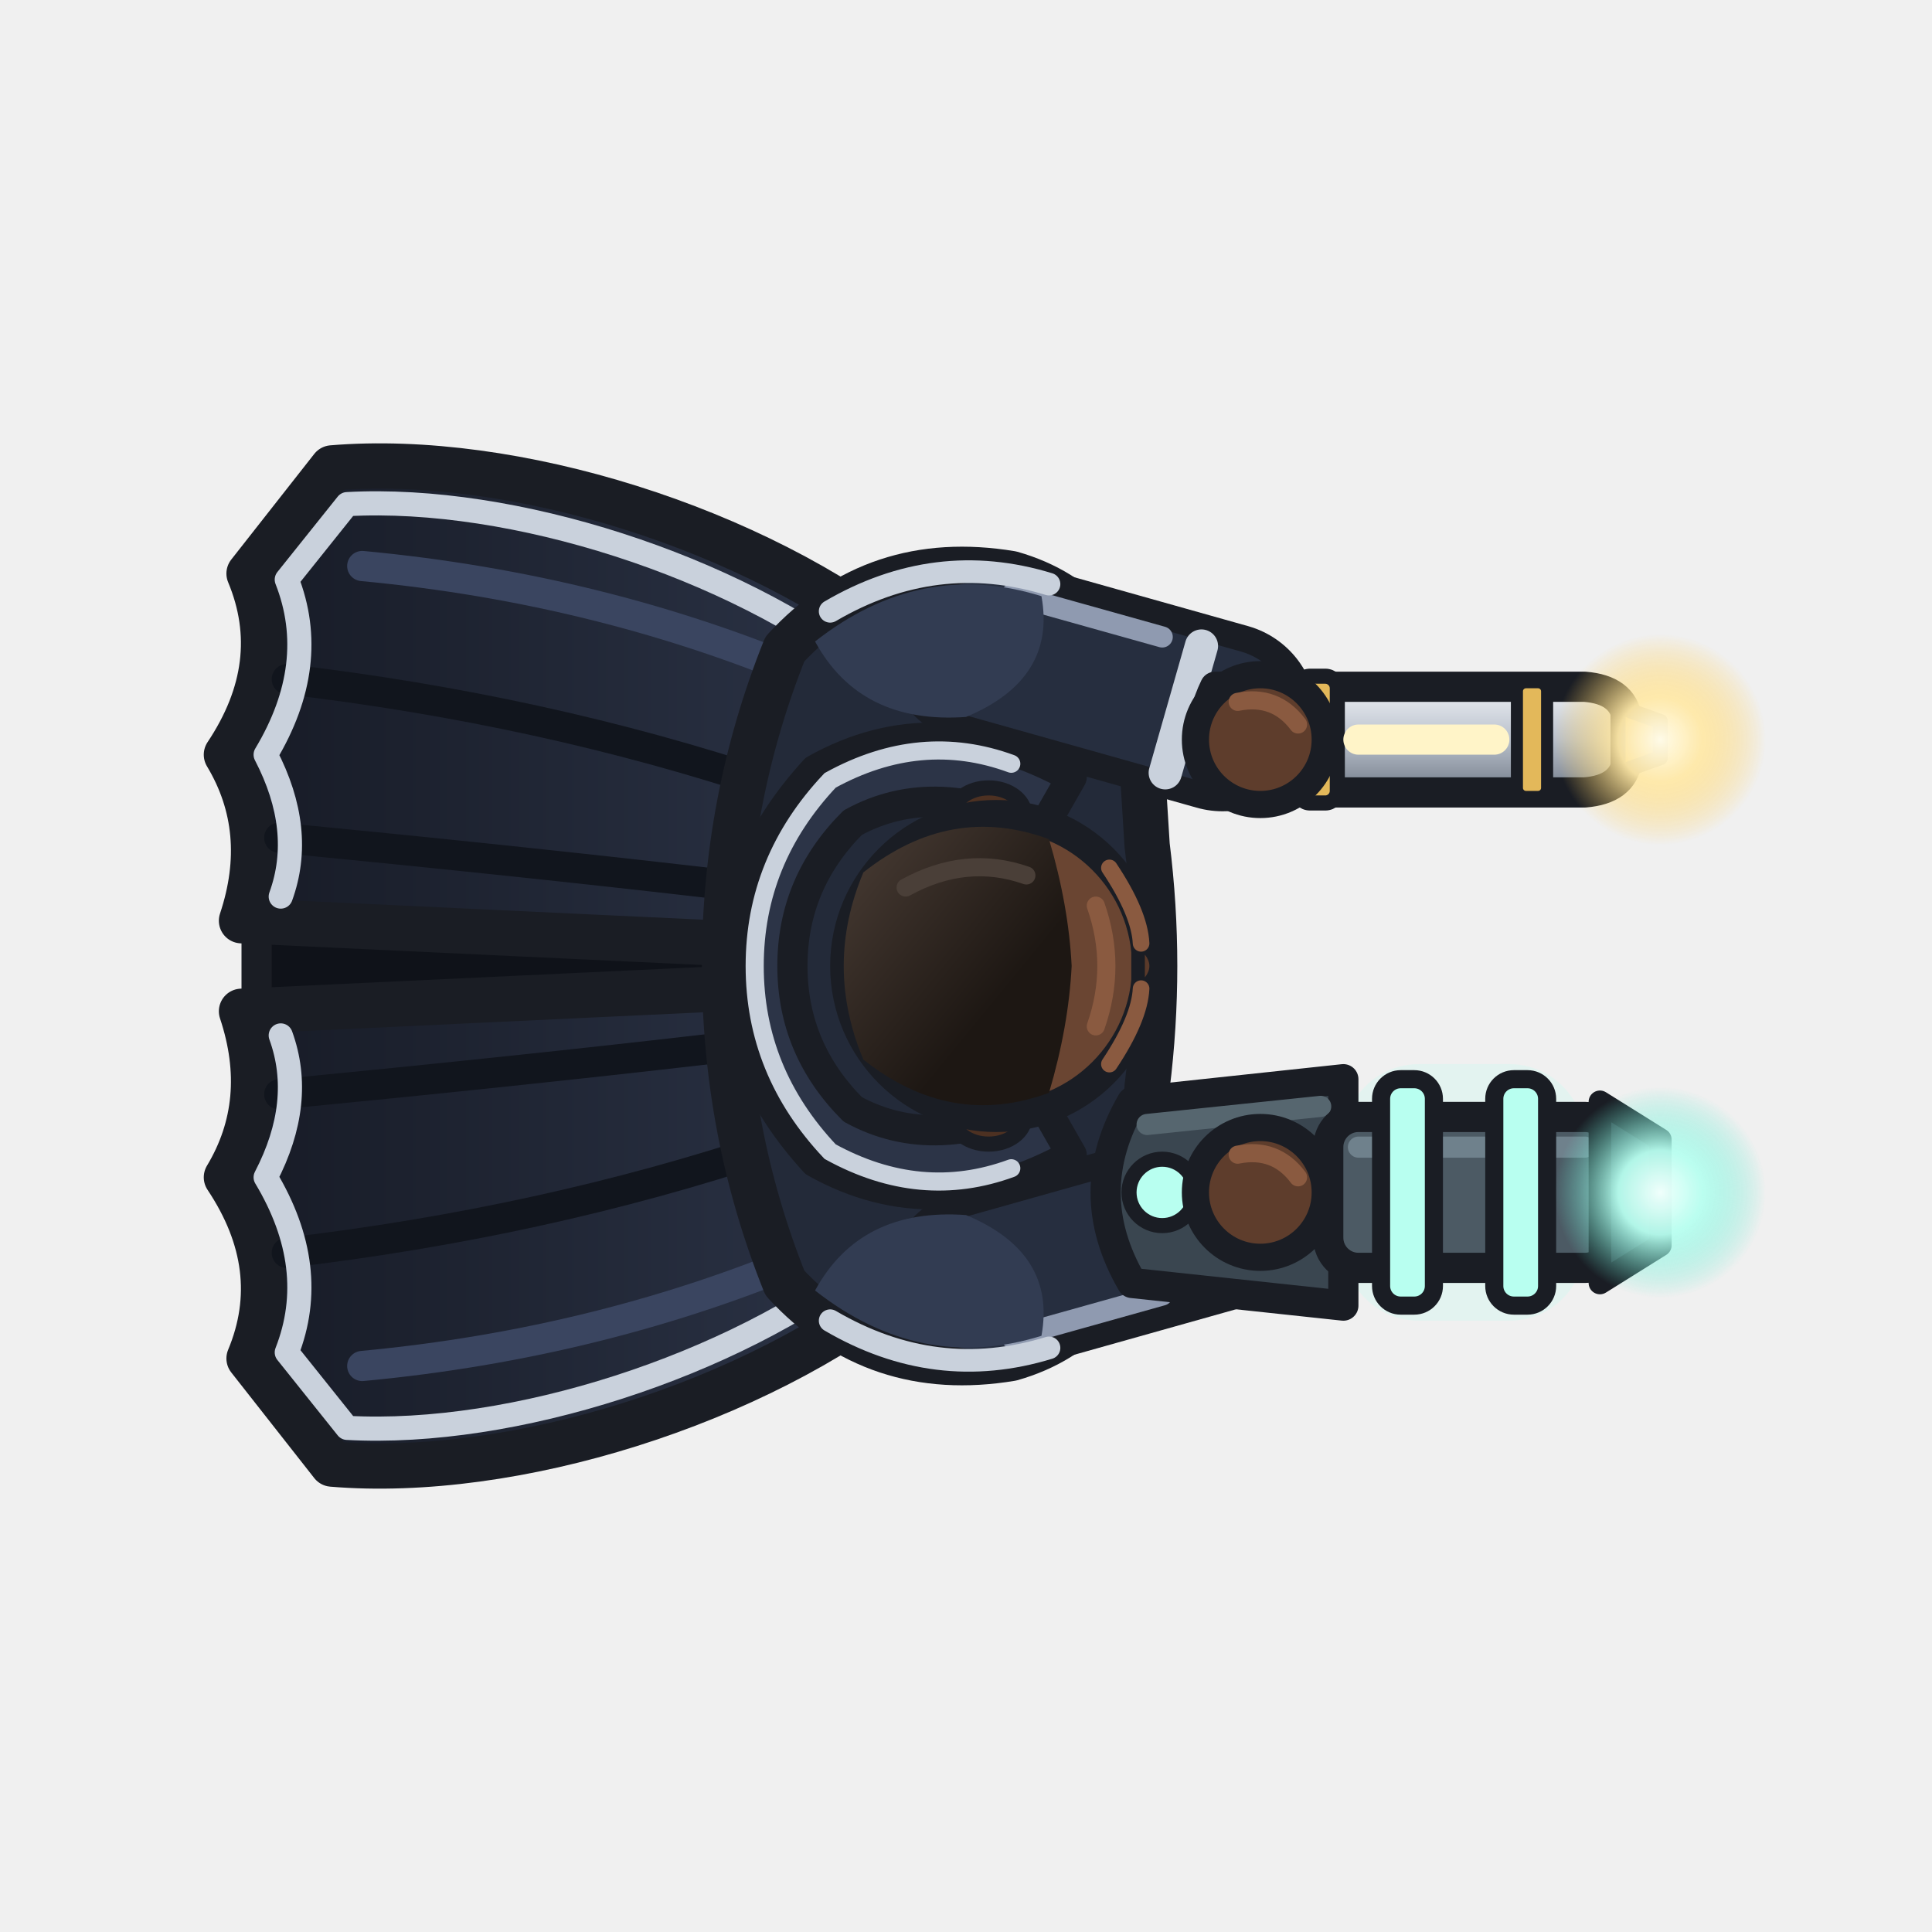
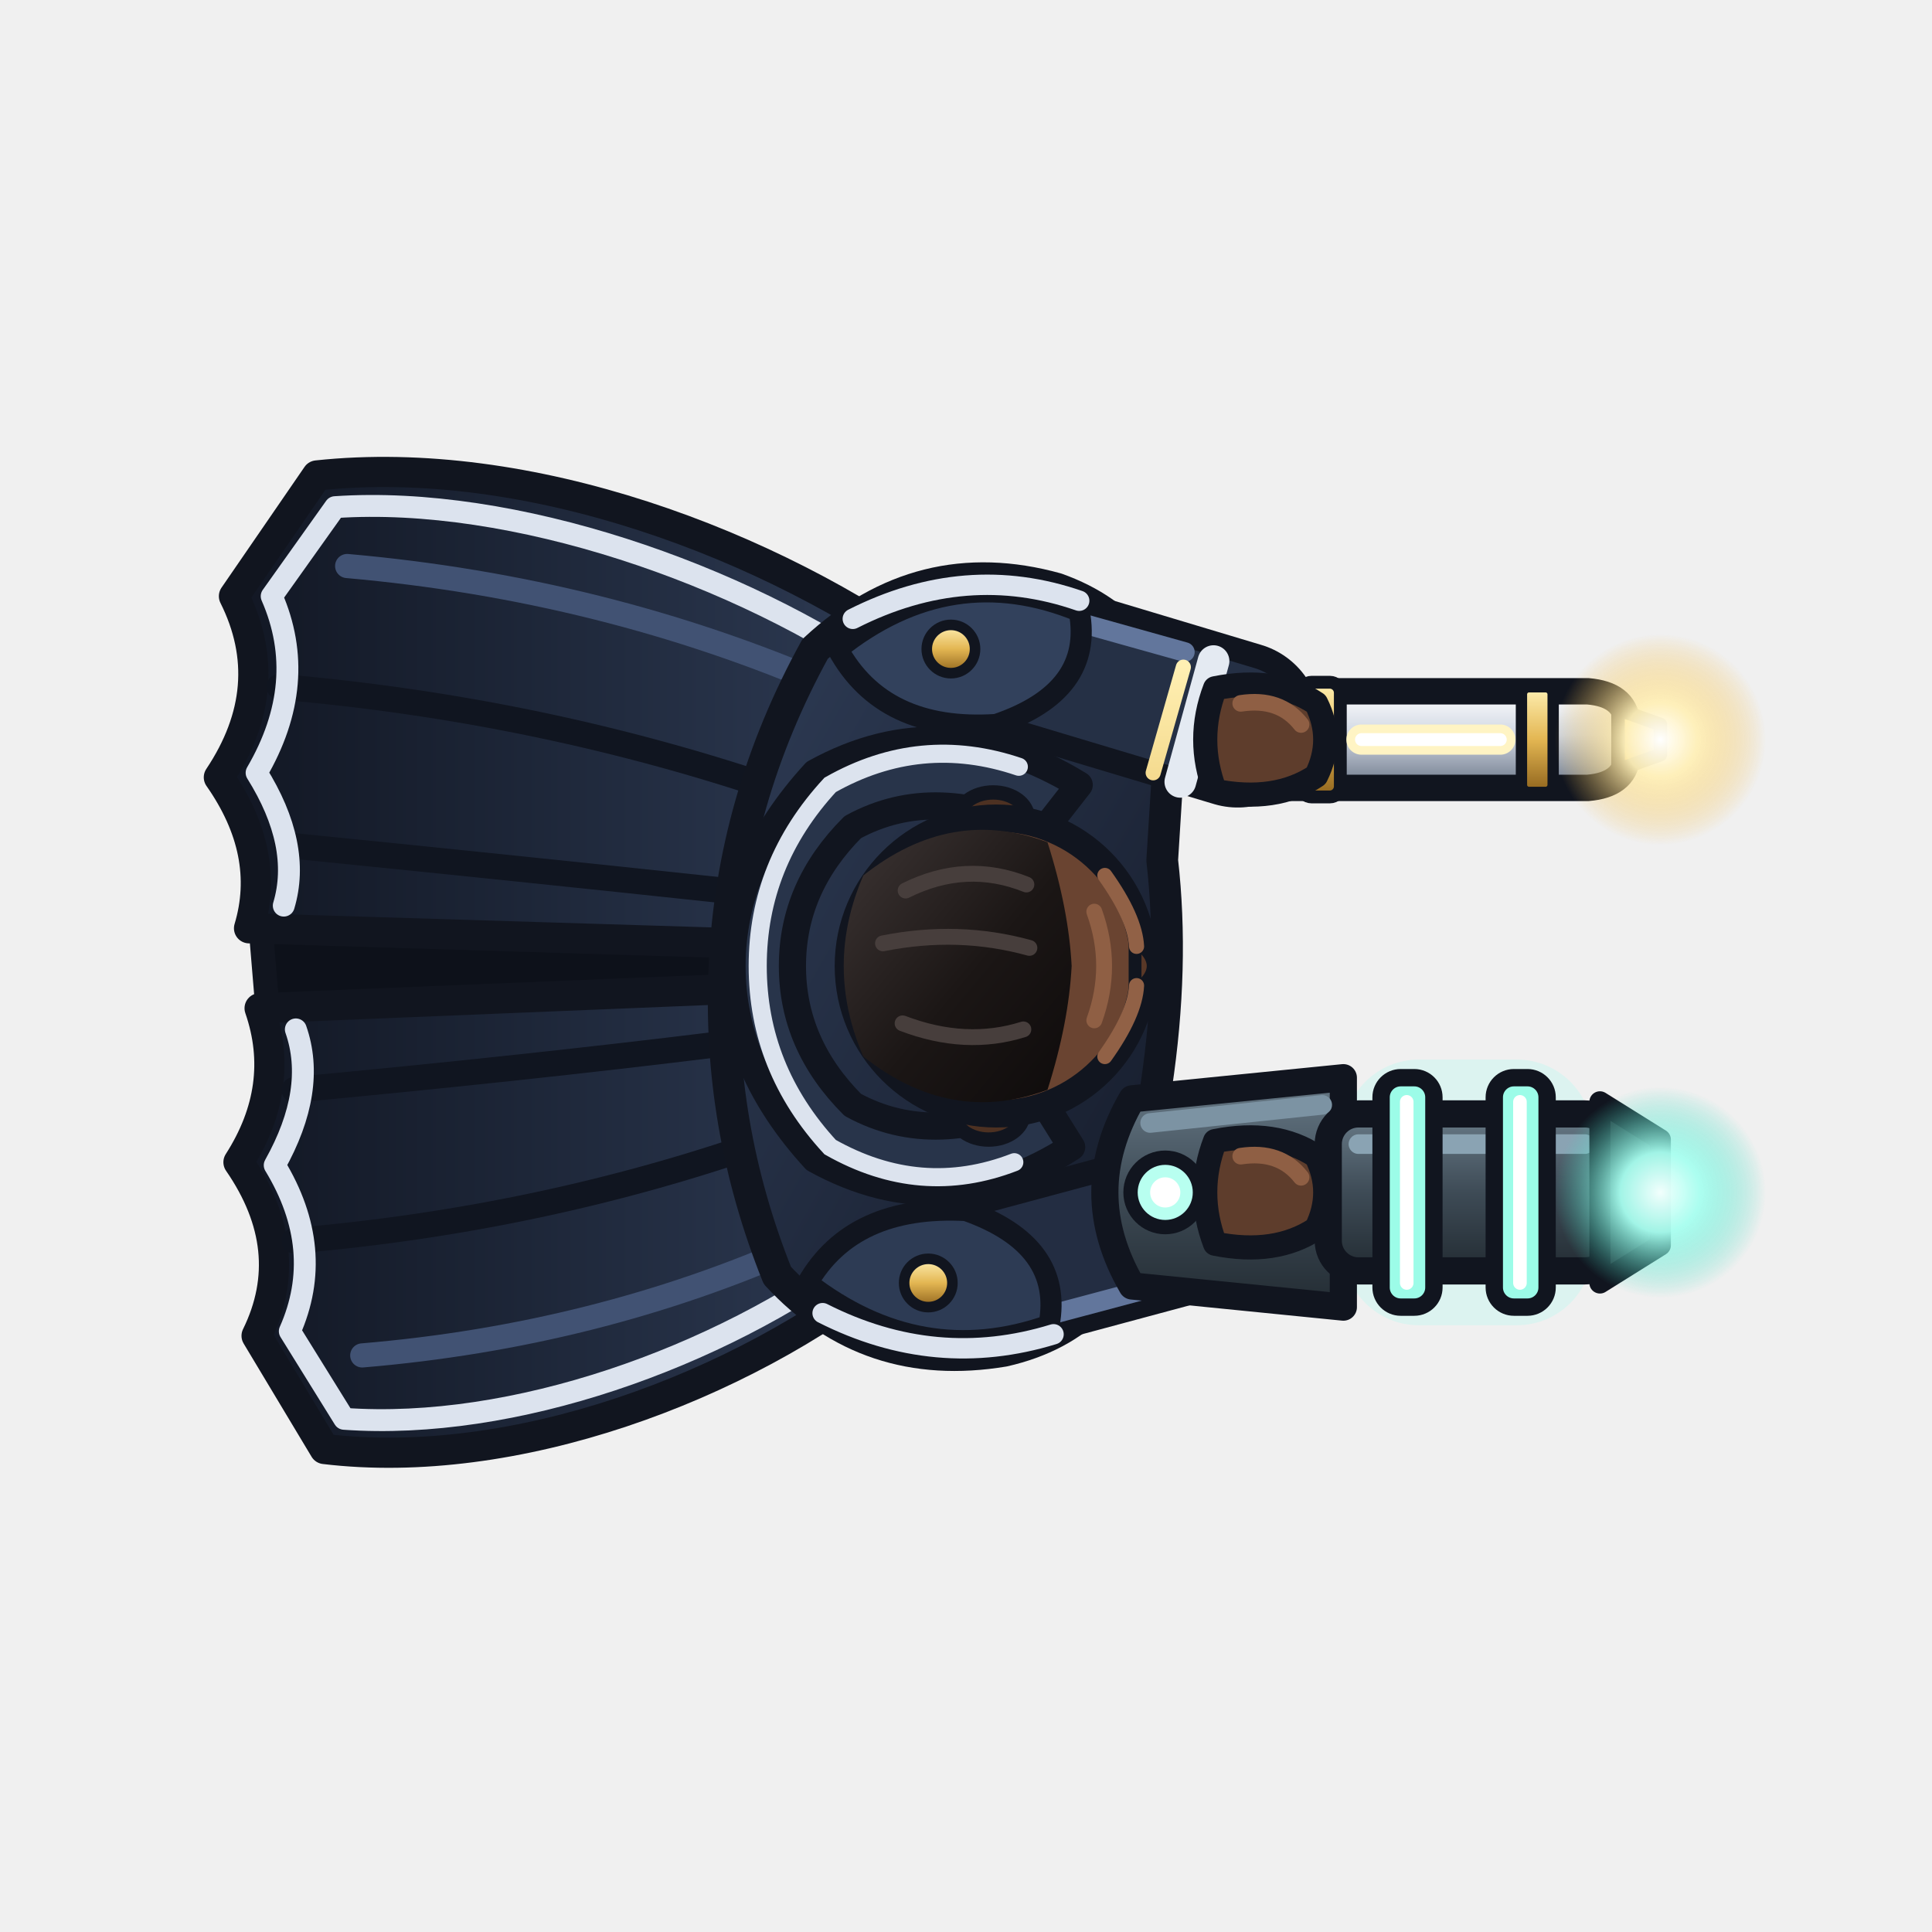
<svg xmlns="http://www.w3.org/2000/svg" width="128" height="128" viewBox="0 0 128 128">
  <defs>
    <radialGradient id="muzzle">
-       <stop offset="0" stop-color="#fffbe8" />
-       <stop offset="0.4" stop-color="#ffe9a8" stop-opacity="0.95" />
-       <stop offset="1" stop-color="#ffcf5a" stop-opacity="0" />
+       <stop offset="0" stop-color="#ffffff" />
+       <stop offset="0.35" stop-color="#fff0b8" stop-opacity="0.95" />
+       <stop offset="1" stop-color="#f2ba48" stop-opacity="0" />
    </radialGradient>
    <radialGradient id="senna_muzzle">
-       <stop offset="0" stop-color="#f0fffc" />
-       <stop offset="0.4" stop-color="#b8fff0" stop-opacity="0.95" />
-       <stop offset="1" stop-color="#5fe8cf" stop-opacity="0" />
+       <stop offset="0" stop-color="#f2fffd" />
+       <stop offset="0.38" stop-color="#a8fff0" stop-opacity="0.95" />
+       <stop offset="1" stop-color="#3cd8be" stop-opacity="0" />
    </radialGradient>
-     <linearGradient id="tail" gradientUnits="userSpaceOnUse" x1="-6" y1="0" x2="-48" y2="0">
-       <stop offset="0" stop-color="#2b3346" />
-       <stop offset="1" stop-color="#171b26" />
+     <linearGradient id="coatTail" gradientUnits="userSpaceOnUse" x1="-4" y1="0" x2="-50" y2="0">
+       <stop offset="0" stop-color="#2e3b54" />
+       <stop offset="0.55" stop-color="#1d2638" />
+       <stop offset="1" stop-color="#111622" />
+     </linearGradient>
+     <linearGradient id="torso" x1="0" y1="0" x2="1" y2="1">
+       <stop offset="0" stop-color="#2f3d57" />
+       <stop offset="0.6" stop-color="#1f283b" />
+       <stop offset="1" stop-color="#141a28" />
    </linearGradient>
    <linearGradient id="silver" x1="0" y1="0" x2="0" y2="1">
-       <stop offset="0" stop-color="#eef1f5" />
-       <stop offset="0.5" stop-color="#b9c0cb" />
-       <stop offset="1" stop-color="#737c8a" />
+       <stop offset="0" stop-color="#ffffff" />
+       <stop offset="0.45" stop-color="#cfd6e2" />
+       <stop offset="1" stop-color="#6c7788" />
+     </linearGradient>
+     <linearGradient id="gold" x1="0" y1="0" x2="0" y2="1">
+       <stop offset="0" stop-color="#fff0b3" />
+       <stop offset="0.5" stop-color="#e3b652" />
+       <stop offset="1" stop-color="#8f631c" />
+     </linearGradient>
+     <linearGradient id="gunmetal" x1="0" y1="0" x2="0" y2="1">
+       <stop offset="0" stop-color="#687a87" />
+       <stop offset="0.5" stop-color="#3e4b56" />
+       <stop offset="1" stop-color="#232c33" />
    </linearGradient>
    <linearGradient id="hair" x1="0" y1="0" x2="1" y2="1">
-       <stop offset="0" stop-color="#4a3d35" />
-       <stop offset="0.65" stop-color="#1d1713" />
+       <stop offset="0" stop-color="#3d3534" />
+       <stop offset="0.55" stop-color="#1b1615" />
+       <stop offset="1" stop-color="#0e0b0b" />
    </linearGradient>
  </defs>
  <g transform="translate(64 64)">
-     <path d="M -15 -2.5 L -47 -6 L -47 6 L -15 2.5 Z" fill="#0f1219" stroke="#1a1d24" stroke-width="2" stroke-linejoin="round" />
-     <path d="M -4 -21 C -14 -29 -30 -34 -42 -33 L -47.5 -26 Q -45 -20 -49 -14 Q -46 -9 -48 -3 L -16 -1.5 Q -10 -10 -4 -21 Z" fill="url(#tail)" stroke="#1a1d24" stroke-width="3" stroke-linejoin="round" />
-     <path d="M -4 21 C -14 29 -30 34 -42 33 L -47.5 26 Q -45 20 -49 14 Q -46 9 -48 3 L -16 1.5 Q -10 10 -4 21 Z" fill="url(#tail)" stroke="#1a1d24" stroke-width="3" stroke-linejoin="round" />
-     <path d="M -13 -12 Q -28 -17 -45 -19 M -17 -5.5 Q -30 -7 -45.5 -8.5" fill="none" stroke="#11151d" stroke-width="2" stroke-linecap="round" />
-     <path d="M -13 12 Q -28 17 -45 19 M -17 5.5 Q -30 7 -45.5 8.5" fill="none" stroke="#11151d" stroke-width="2" stroke-linecap="round" />
-     <path d="M -10 -19 Q -24 -25 -40 -26.5 M -10 19 Q -24 25 -40 26.5" fill="none" stroke="#3a4560" stroke-width="2" stroke-linecap="round" />
-     <path d="M -6.5 -19.5 C -15.5 -26.5 -30 -31.2 -41 -30.6 L -45 -25.6 Q -42.8 -20 -46.4 -14 Q -43.8 -9 -45.4 -4.6" fill="none" stroke="#c9d1dc" stroke-width="1.6" stroke-linecap="round" stroke-linejoin="round" />
-     <path d="M -6.5 19.5 C -15.5 26.5 -30 31.2 -41 30.6 L -45 25.6 Q -42.8 20 -46.4 14 Q -43.8 9 -45.4 4.6" fill="none" stroke="#c9d1dc" stroke-width="1.6" stroke-linecap="round" stroke-linejoin="round" />
-     <path d="M -12 -21 Q -6 -27.5 3 -26 Q 10 -24 11.5 -16 L 12 -8 Q 13 0 12 8 L 11.5 16 Q 10 24 3 26 Q -6 27.5 -12 21 Q -16 11 -16 0 Q -16 -11 -12 -21 Z" fill="#232a39" stroke="#1a1d24" stroke-width="3" stroke-linejoin="round" />
-     <path d="M -14.5 -6 Q -15.5 0 -14.5 6" fill="none" stroke="#c9d1dc" stroke-width="1.4" stroke-linecap="round" />
-     <path d="M 1 -21 L 17 -16.5" stroke="#1a1d24" stroke-width="12.5" stroke-linecap="round" />
-     <path d="M 1 -21 L 17 -16.5" stroke="#262e3f" stroke-width="9" stroke-linecap="round" />
-     <path d="M 1 21 L 17 16.5" stroke="#1a1d24" stroke-width="12.5" stroke-linecap="round" />
-     <path d="M 1 21 L 17 16.5" stroke="#262e3f" stroke-width="9" stroke-linecap="round" />
-     <path d="M 3 -24.6 L 13 -21.8 M 3 24.6 L 13 21.8" stroke="#8f9ab0" stroke-width="1.4" stroke-linecap="round" />
-     <path d="M 15.6 -21.2 L 13.2 -12.8 M 15.6 21.2 L 13.2 12.8" stroke="#c9d1dc" stroke-width="2.2" stroke-linecap="round" />
-     <path d="M -10 -21.5 Q -3 -27 5 -24.5 Q 6 -19 0 -16.5 Q -7 -16 -10 -21.5 Z" fill="#323c52" />
-     <path d="M -10 21.5 Q -3 27 5 24.5 Q 6 19 0 16.5 Q -7 16 -10 21.5 Z" fill="#323c52" />
-     <path d="M -9 -23.5 Q -2 -27.6 5.5 -25.3 M -9 23.5 Q -2 27.6 5.5 25.3" fill="none" stroke="#c9d1dc" stroke-width="1.5" stroke-linecap="round" />
-     <path d="M 16.5 -18.5 L 41 -18.5 Q 43.5 -18.3 43.8 -16.4 L 43.8 -13.6 Q 43.5 -11.7 41 -11.5 L 16.5 -11.5 Q 14.8 -15 16.5 -18.5 Z" fill="url(#silver)" stroke="#1a1d24" stroke-width="2" stroke-linejoin="round" />
-     <rect x="22" y="-19.2" width="2.6" height="8.4" rx="0.8" fill="#e3b85a" stroke="#1a1d24" stroke-width="1" />
-     <rect x="36.5" y="-18.8" width="2" height="7.6" rx="0.6" fill="#e3b85a" stroke="#1a1d24" stroke-width="0.8" />
-     <path d="M 26 -15 L 35 -15" stroke="#fff4c8" stroke-width="2" stroke-linecap="round" />
-     <path d="M 43.2 -17.2 L 46 -16.2 L 46 -13.8 L 43.2 -12.8 Z" fill="#c99a3c" stroke="#1a1d24" stroke-width="1" stroke-linejoin="round" />
-     <rect x="25" y="6.5" width="16" height="17" rx="5" fill="#b8fff0" opacity="0.22" />
-     <path d="M 11 9 L 25 7.5 L 25 22.5 L 11 21 Q 7.5 15 11 9 Z" fill="#3a4650" stroke="#1a1d24" stroke-width="2" stroke-linejoin="round" />
-     <path d="M 12 10.5 L 23.5 9.3" stroke="#56666f" stroke-width="1.4" stroke-linecap="round" />
-     <circle cx="13" cy="15" r="2.2" fill="#b8fff0" stroke="#1a1d24" stroke-width="1" />
-     <rect x="24" y="10" width="19" height="10" rx="2" fill="#4c5a64" stroke="#1a1d24" stroke-width="2" />
-     <path d="M 26 12 L 41 12" stroke="#6f818c" stroke-width="1.4" stroke-linecap="round" />
-     <rect x="27.5" y="7.5" width="3.5" height="15" rx="1.3" fill="#b8fff0" stroke="#1a1d24" stroke-width="1.2" />
-     <rect x="35" y="7.5" width="3.5" height="15" rx="1.3" fill="#b8fff0" stroke="#1a1d24" stroke-width="1.2" />
-     <path d="M 42 9 L 46 11.5 L 46 18.5 L 42 21 Z" fill="#2c363e" stroke="#1a1d24" stroke-width="1.5" stroke-linejoin="round" />
-     <circle cx="19.5" cy="-15" r="4.3" fill="#5e3d2c" stroke="#1a1d24" stroke-width="1.8" />
-     <circle cx="19.5" cy="15" r="4.3" fill="#5e3d2c" stroke="#1a1d24" stroke-width="1.8" />
-     <path d="M 18 -17.5 Q 20.5 -18 22 -16 M 18 12.5 Q 20.5 12 22 14" fill="none" stroke="#8a5a40" stroke-width="1.2" stroke-linecap="round" />
+     <path d="M -14 -2.5 L -47 -5.8 L -46 6.2 L -14 2.5 Z" fill="#0d111a" stroke="#11151f" stroke-width="1.6" stroke-linejoin="round" />
+     <path d="M -2 -20 C -13 -28 -29 -34 -43 -32.5 L -48.5 -24.5 Q -45.5 -18.5 -49.5 -12.5 Q -46 -7.5 -47.5 -2.5 L -15 -1.5 Q -9 -10 -2 -20 Z" fill="url(#coatTail)" stroke="#11151f" stroke-width="2" stroke-linejoin="round" />
+     <path d="M -5 20 C -15 28 -30 33.5 -42.5 32 L -47 24.5 Q -44.2 18.8 -48.2 13 Q -45 8 -46.8 2.8 L -15 1.5 Q -9.5 10 -5 20 Z" fill="url(#coatTail)" stroke="#11151f" stroke-width="2" stroke-linejoin="round" />
+     <path d="M -12 -11.5 Q -28 -17 -45.5 -18.5 M -16 -5 Q -30 -6.5 -45 -8" fill="none" stroke="#101520" stroke-width="1.7" stroke-linecap="round" />
+     <path d="M -13 11.5 Q -28 16.8 -44.5 18.2 M -16.5 5.2 Q -29.5 6.8 -44.5 8.2" fill="none" stroke="#101520" stroke-width="1.7" stroke-linecap="round" />
+     <path d="M -9 -18.5 Q -24 -25 -41 -26.5 M -11 18.5 Q -24.5 24.5 -40 25.8" fill="none" stroke="#415273" stroke-width="1.6" stroke-linecap="round" />
+     <path d="M -5 -19 C -15 -26 -30 -31.2 -41.8 -30.4 L -46 -24.5 Q -43.5 -18.8 -47 -12.8 Q -44 -8 -45.2 -4" fill="none" stroke="#dce3ee" stroke-width="1.45" stroke-linecap="round" stroke-linejoin="round" />
+     <path d="M -7 19 C -16.5 26 -30 30.8 -41.2 30 L -44.8 24.2 Q -42.4 18.8 -45.8 13.2 Q -43 8.2 -44.4 4.2" fill="none" stroke="#dce3ee" stroke-width="1.45" stroke-linecap="round" stroke-linejoin="round" />
+     <path d="M -10 -21 Q -3 -27.5 6 -25 Q 13 -22.5 13.5 -15 L 13 -7 Q 13.8 0 12.6 8 L 11.8 16 Q 10 23.8 2.5 25.5 Q -6.5 27 -12.5 20.5 Q -16.5 10.5 -16 0 Q -15.5 -11 -10 -21 Z" fill="url(#torso)" stroke="#11151f" stroke-width="2.1" stroke-linejoin="round" />
+     <path d="M -14.2 -6.5 Q -15.2 0 -14.2 6.5" fill="none" stroke="#dce3ee" stroke-width="1.3" stroke-linecap="round" />
+     <path d="M 3 -20.5 L 18 -16" stroke="#11151f" stroke-width="11" stroke-linecap="round" />
+     <path d="M 3 -20.5 L 18 -16" stroke="#253045" stroke-width="7.8" stroke-linecap="round" />
+     <path d="M 1 20.5 L 17 16.2" stroke="#11151f" stroke-width="11" stroke-linecap="round" />
+     <path d="M 1 20.5 L 17 16.2" stroke="#232d42" stroke-width="7.8" stroke-linecap="round" />
+     <path d="M 4.5 -23.6 L 14.5 -20.8 M 3 23.8 L 13.5 21" stroke="#62769c" stroke-width="1.3" stroke-linecap="round" />
+     <path d="M 16.4 -20.2 L 14.2 -12.2 M 15.6 20.4 L 13.4 12.4" stroke="#e4eaf2" stroke-width="2.1" stroke-linecap="round" />
+     <path d="M 14.4 -19.8 L 12.4 -12.8 M 13.6 20 L 11.6 13" stroke="url(#gold)" stroke-width="1" stroke-linecap="round" />
+     <path d="M -8.5 -21 Q -1 -27 7.5 -23.5 Q 8.5 -18.2 2 -16 Q -5.5 -15.5 -8.5 -21 Z" fill="#32415c" stroke="#11151f" stroke-width="1.4" stroke-linejoin="round" />
+     <path d="M -10.5 21 Q -3 26.8 5.5 23.8 Q 6.5 18.5 0 16.2 Q -7.5 15.8 -10.5 21 Z" fill="#2d3b54" stroke="#11151f" stroke-width="1.4" stroke-linejoin="round" />
+     <path d="M -7.5 -23 Q 0 -26.8 7.5 -24.2 M -9.5 23 Q -2 26.8 5.8 24.4" fill="none" stroke="#dce3ee" stroke-width="1.35" stroke-linecap="round" />
+     <circle cx="-1" cy="-21" r="1.6" fill="url(#gold)" stroke="#11151f" stroke-width="0.7" />
+     <circle cx="-2.5" cy="21" r="1.6" fill="url(#gold)" stroke="#11151f" stroke-width="0.7" />
+     <path d="M 17 -18.2 L 41.2 -18.2 Q 43.6 -18 43.8 -16.2 L 43.8 -13.8 Q 43.6 -12 41.2 -11.8 L 17 -11.8 Q 15.2 -15 17 -18.2 Z" fill="url(#silver)" stroke="#11151f" stroke-width="1.75" stroke-linejoin="round" />
+     <rect x="22.2" y="-18.8" width="2.6" height="7.6" rx="0.7" fill="url(#gold)" stroke="#11151f" stroke-width="0.85" />
+     <rect x="36.8" y="-18.5" width="2.1" height="7" rx="0.5" fill="url(#gold)" stroke="#11151f" stroke-width="0.75" />
+     <path d="M 26.2 -15 L 35.4 -15" stroke="#fff4c4" stroke-width="2" stroke-linecap="round" />
+     <path d="M 26.2 -15 L 35.4 -15" stroke="#ffffff" stroke-width="0.85" stroke-linecap="round" />
+     <path d="M 43.2 -17 L 46 -16 L 46 -14 L 43.2 -13 Z" fill="url(#gold)" stroke="#11151f" stroke-width="0.9" stroke-linejoin="round" />
+     <rect x="25" y="6.2" width="16.5" height="17.6" rx="5" fill="#94fff0" opacity="0.22" />
+     <path d="M 11 8.8 L 25 7.4 L 25 22.6 L 11 21.2 Q 7.4 15 11 8.8 Z" fill="url(#gunmetal)" stroke="#11151f" stroke-width="1.8" stroke-linejoin="round" />
+     <path d="M 12.2 10.4 L 23.6 9.2" stroke="#7c93a3" stroke-width="1.3" stroke-linecap="round" />
+     <circle cx="13.2" cy="15" r="2.3" fill="#b8fff0" stroke="#11151f" stroke-width="0.95" />
+     <circle cx="13.2" cy="15" r="1" fill="#ffffff" />
+     <rect x="24" y="9.8" width="19" height="10.4" rx="2" fill="url(#gunmetal)" stroke="#11151f" stroke-width="1.8" />
+     <path d="M 26 11.8 L 41 11.8" stroke="#8aa3b3" stroke-width="1.3" stroke-linecap="round" />
+     <rect x="27.5" y="7.4" width="3.5" height="15.2" rx="1.3" fill="#9cfce8" stroke="#11151f" stroke-width="1.15" />
+     <rect x="35" y="7.4" width="3.5" height="15.2" rx="1.3" fill="#9cfce8" stroke="#11151f" stroke-width="1.15" />
+     <path d="M 29.2 9 L 29.2 21 M 36.7 9 L 36.7 21" stroke="#ffffff" stroke-width="0.9" stroke-linecap="round" />
+     <path d="M 42 9 L 46 11.5 L 46 18.5 L 42 21 Z" fill="#232c34" stroke="#11151f" stroke-width="1.4" stroke-linejoin="round" />
+     <path d="M 16.5 -18.4 Q 20.5 -19.2 23.2 -17.4 Q 24.4 -15 23.2 -12.6 Q 20.5 -10.8 16.5 -11.6 Q 15.2 -15 16.5 -18.4 Z" fill="#5e3d2c" stroke="#11151f" stroke-width="1.6" stroke-linejoin="round" />
+     <path d="M 16.5 11.6 Q 20.5 10.8 23.2 12.6 Q 24.4 15 23.2 17.4 Q 20.5 19.2 16.5 18.4 Q 15.2 15 16.5 11.6 Z" fill="#5e3d2c" stroke="#11151f" stroke-width="1.6" stroke-linejoin="round" />
+     <path d="M 18.2 -17.4 Q 20.8 -17.8 22.2 -16 M 18.2 12.6 Q 20.8 12.2 22.2 14" fill="none" stroke="#8f5f44" stroke-width="1.1" stroke-linecap="round" />
    <circle cx="46" cy="-15" r="7" fill="url(#muzzle)" />
    <circle cx="46" cy="15" r="7" fill="url(#senna_muzzle)" />
-     <path d="M 7 -12.5 Q -2 -17.5 -10 -13 Q -15.5 -7 -15.5 0 Q -15.5 7 -10 13 Q -2 17.5 7 12.5 L 5 9 Q -2 12.5 -7.5 9.5 Q -11.5 5.5 -11.5 0 Q -11.5 -5.5 -7.5 -9.5 Q -2 -12.5 5 -9 Z" fill="#2c3447" stroke="#1a1d24" stroke-width="2" stroke-linejoin="round" />
-     <path d="M 3 -13.4 Q -3 -15.6 -9 -12.3 Q -14 -7 -14 0 Q -14 7 -9 12.3 Q -3 15.6 3 13.4" fill="none" stroke="#c9d1dc" stroke-width="1.2" stroke-linecap="round" />
-     <ellipse cx="1.5" cy="-10" rx="2.4" ry="1.8" fill="#4d3122" stroke="#1a1d24" stroke-width="1" />
-     <ellipse cx="1.5" cy="10" rx="2.4" ry="1.8" fill="#4d3122" stroke="#1a1d24" stroke-width="1" />
-     <circle cx="2" cy="0" r="10" fill="#6a4532" stroke="#1a1d24" stroke-width="2" />
-     <path d="M 11.4 -1.8 Q 13.8 0 11.4 1.8 Z" fill="#5a3a2a" stroke="#1a1d24" stroke-width="0.9" stroke-linejoin="round" />
-     <path d="M 9.5 -6.5 Q 11.5 -3.5 11.6 -1.5 M 9.5 6.5 Q 11.5 3.5 11.6 1.5" fill="none" stroke="#8a5a40" stroke-width="1.1" stroke-linecap="round" />
-     <path d="M 5.5 -8.4 Q -1 -10.8 -6.8 -6.2 Q -9.4 0 -6.8 6.2 Q -1 10.8 5.5 8.4 Q 6.8 4 7 0 Q 6.8 -4 5.5 -8.4 Z" fill="url(#hair)" />
-     <path d="M 8.6 -4 Q 10 0 8.6 4" fill="none" stroke="#8a5a40" stroke-width="1.2" stroke-linecap="round" />
-     <path d="M -4 -5.2 Q 0 -7.4 4 -6" fill="none" stroke="#4a3f38" stroke-width="1.2" stroke-linecap="round" />
+     <path d="M 7.5 -12 Q -1.5 -17.5 -10 -12.8 Q -15.5 -6.8 -15.5 0 Q -15.5 6.8 -10 12.8 Q -1.5 17.5 7 12 L 5 8.8 Q -2 12.2 -7.5 9.2 Q -11.5 5.2 -11.5 0 Q -11.5 -5.2 -7.5 -9.2 Q -2 -12.2 5 -8.8 Z" fill="#28344a" stroke="#11151f" stroke-width="1.8" stroke-linejoin="round" />
+     <path d="M 3.5 -13.2 Q -3 -15.4 -9 -12 Q -13.8 -6.8 -13.8 0 Q -13.8 6.8 -9 12 Q -3 15.4 3.2 13" fill="none" stroke="#dce3ee" stroke-width="1.2" stroke-linecap="round" />
+     <ellipse cx="1.8" cy="-9.8" rx="2.3" ry="1.7" fill="#4d3122" stroke="#11151f" stroke-width="0.95" />
+     <ellipse cx="1.5" cy="9.8" rx="2.3" ry="1.7" fill="#4d3122" stroke="#11151f" stroke-width="0.95" />
+     <circle cx="2" cy="0" r="9.8" fill="#6a4431" stroke="#11151f" stroke-width="1.8" />
+     <path d="M 11.2 -1.7 Q 13.6 0 11.2 1.7 Z" fill="#593827" stroke="#11151f" stroke-width="0.85" stroke-linejoin="round" />
+     <path d="M 9.2 -6 Q 11.2 -3.2 11.3 -1.3 M 9.2 6 Q 11.2 3.2 11.3 1.3" fill="none" stroke="#916146" stroke-width="1" stroke-linecap="round" />
+     <path d="M 5.4 -8.2 Q -1 -10.6 -6.8 -6 Q -9.4 0 -6.8 6 Q -1 10.6 5.4 8.2 Q 6.8 3.8 7 0 Q 6.8 -3.8 5.4 -8.2 Z" fill="url(#hair)" />
+     <path d="M -4 -5 Q 0 -7 4 -5.4 M -5.5 -1.5 Q -0.5 -2.5 4.2 -1.2 M -4.2 3.8 Q 0 5.4 3.8 4.2" fill="none" stroke="#473e3c" stroke-width="1.05" stroke-linecap="round" />
+     <path d="M 8.5 -3.6 Q 9.8 0 8.5 3.6" fill="none" stroke="#8f5f44" stroke-width="1.05" stroke-linecap="round" />
  </g>
</svg>
